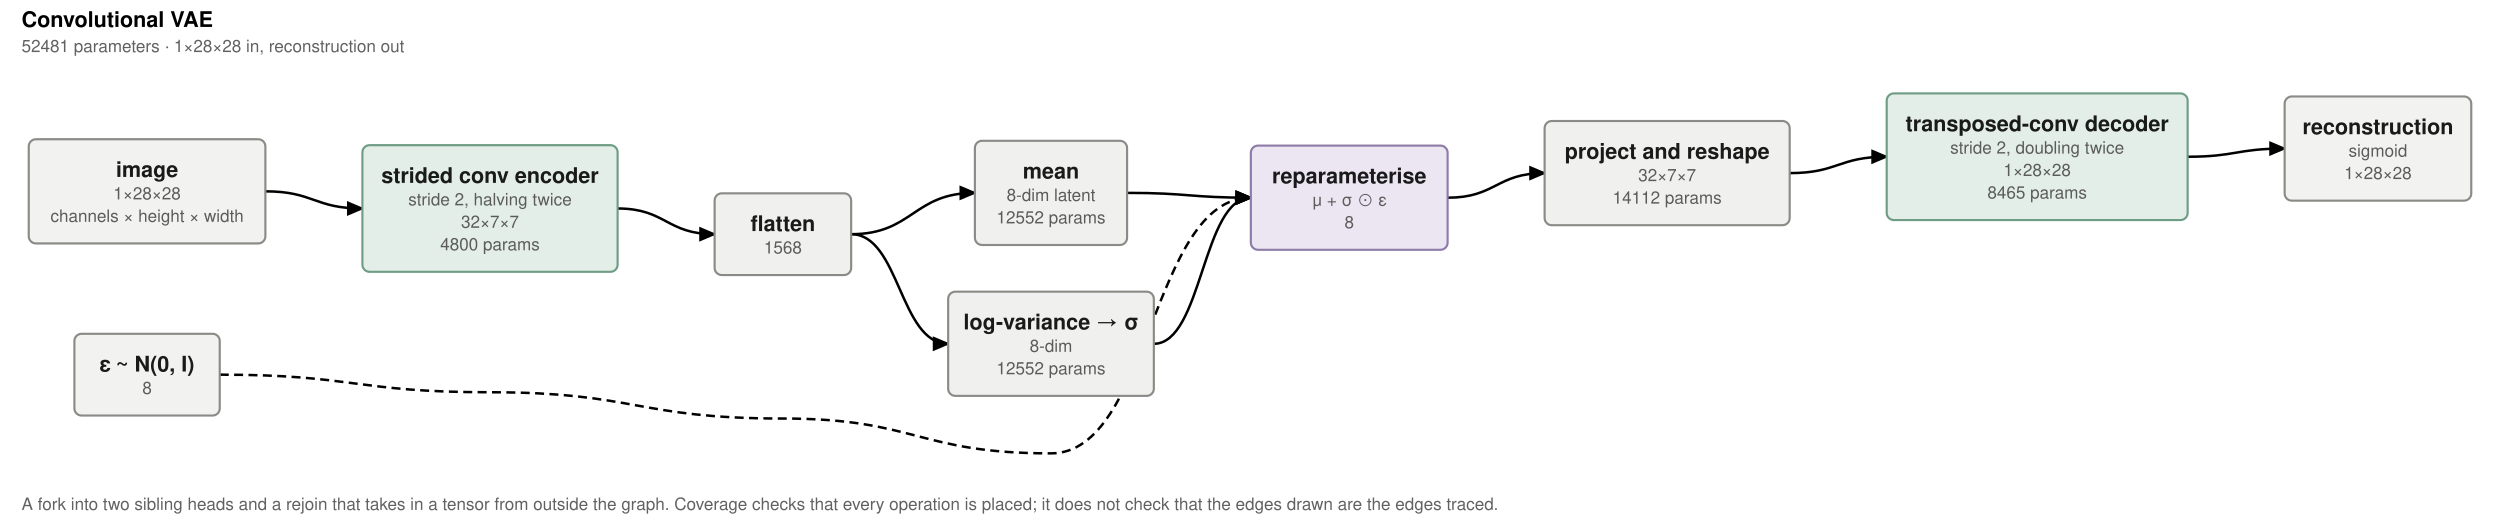
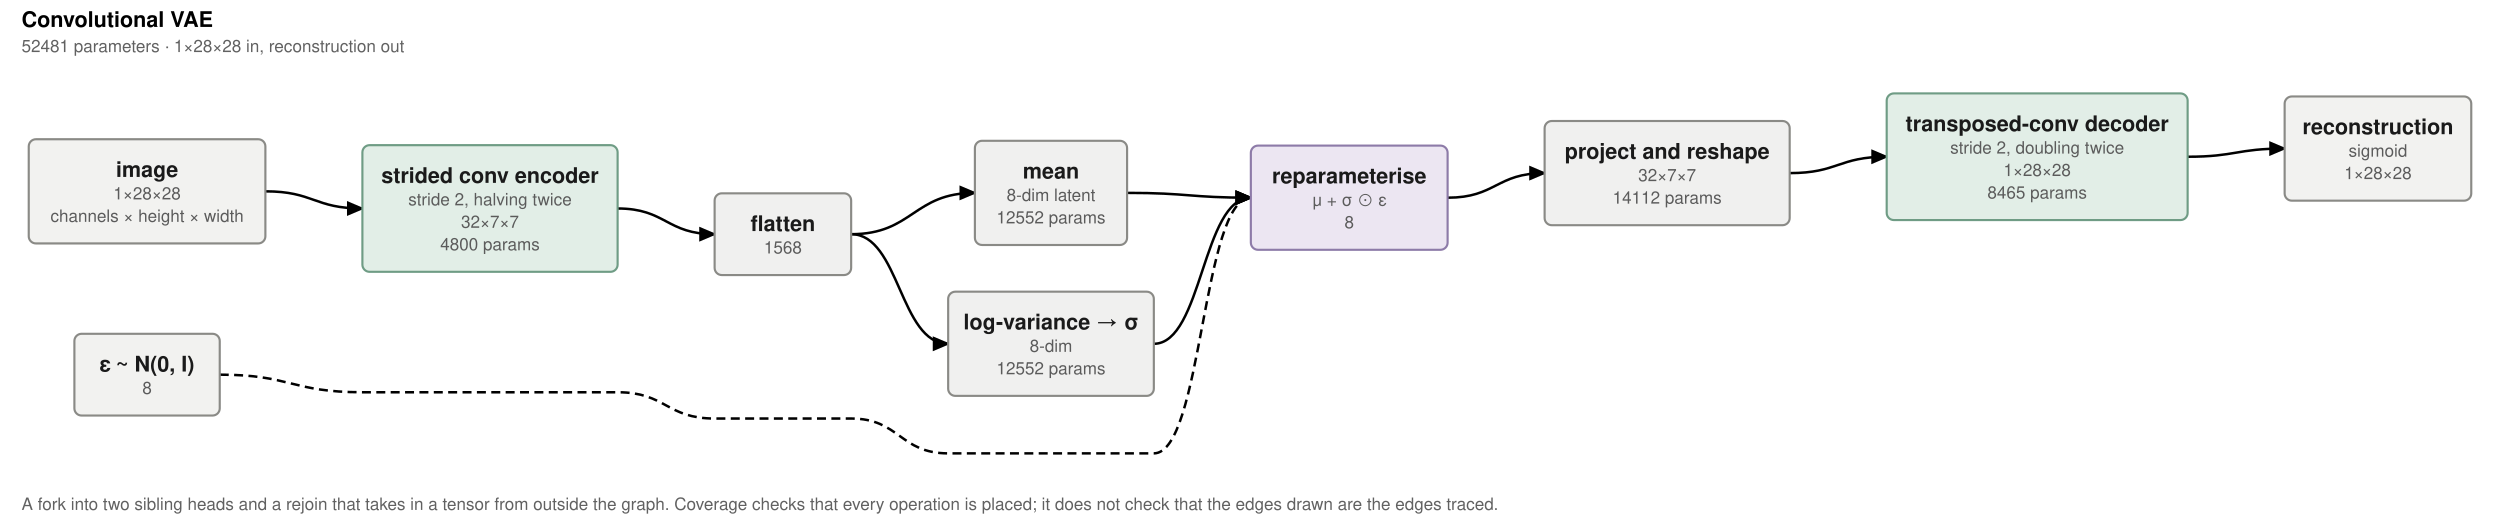
<svg xmlns="http://www.w3.org/2000/svg" class="draughtsman" role="img" aria-label="Convolutional VAE" viewBox="0 0 1391.64 295.37" width="1391.64" height="295.37">
  <defs>
    <marker id="ds-arrow" viewBox="0 0 8 8" refX="7" refY="4" markerWidth="7" markerHeight="7" orient="auto-start-reverse">
      <path d="M0 0.6 L8 4 L0 7.4 Z" style="fill:currentColor" />
    </marker>
  </defs>
  <text class="ds-title" x="12" y="15" style="font-family:'Helvetica Neue', Helvetica, Arial, sans-serif;font-size:12.0px;font-weight:600;fill:currentColor">Convolutional VAE</text>
  <text class="ds-subtitle" x="12" y="29" style="font-family:'Helvetica Neue', Helvetica, Arial, sans-serif;font-size:9.5px;fill:currentColor;opacity:0.62">52481 parameters · 1×28×28 in, reconstruction out</text>
  <g class="ds-body" transform="translate(0 36)">
    <path class="ds-edge ds-edge-solid" data-from="image" data-to="enc" d="M147.73 70.51 C174.73 70.51 174.73 80.06 201.73 80.06" style="fill:none;stroke:currentColor;stroke-width:1.4" marker-end="url(#ds-arrow)" />
    <path class="ds-edge ds-edge-solid" data-from="enc" data-to="flat" d="M343.8 80.06 C370.8 80.06 370.8 94.36 397.8 94.36" style="fill:none;stroke:currentColor;stroke-width:1.4" marker-end="url(#ds-arrow)" />
    <path class="ds-edge ds-edge-solid" data-from="flat" data-to="mu" d="M473.8 94.36 C508.24 94.36 508.24 71.37 542.68 71.37" style="fill:none;stroke:currentColor;stroke-width:1.4" marker-end="url(#ds-arrow)" />
    <path class="ds-edge ds-edge-solid" data-from="flat" data-to="sigma" d="M473.8 94.36 C500.8 94.36 500.8 155.37 527.8 155.37" style="fill:none;stroke:currentColor;stroke-width:1.4" marker-end="url(#ds-arrow)" />
-     <path class="ds-edge ds-edge-dashed" data-from="noise" data-to="sample" d="M122.32 172.56 C197.54 172.56 197.54 182.35 272.76 182.35 C354.28 182.35 354.28 196.98 435.8 196.98 C510.42 196.98 510.42 216.37 585.04 216.37 C640.66 216.37 640.66 74.05 696.29 74.05" style="fill:none;stroke:currentColor;stroke-width:1.4;stroke-dasharray:5 3" marker-end="url(#ds-arrow)" />
+     <path class="ds-edge ds-edge-dashed" data-from="noise" data-to="sample" d="M122.32 172.56 C162.02 172.56 162.02 182.35 201.73 182.35 C272.76 182.35 272.76 182.35 343.8 182.35 C370.8 182.35 370.8 196.98 397.8 196.98 C435.8 196.98 435.8 196.98 473.8 196.98 C500.8 196.98 500.8 216.37 527.8 216.37 C585.04 216.37 585.04 216.37 642.29 216.37 C669.29 216.37 669.29 74.05 696.29 74.05" style="fill:none;stroke:currentColor;stroke-width:1.4;stroke-dasharray:5 3" marker-end="url(#ds-arrow)" />
    <path class="ds-edge ds-edge-solid" data-from="mu" data-to="sample" d="M627.4 71.37 C661.85 71.37 661.85 74.05 696.29 74.05" style="fill:none;stroke:currentColor;stroke-width:1.4" marker-end="url(#ds-arrow)" />
    <path class="ds-edge ds-edge-solid" data-from="sigma" data-to="sample" d="M642.29 155.37 C669.29 155.37 669.29 74.05 696.29 74.05" style="fill:none;stroke:currentColor;stroke-width:1.4" marker-end="url(#ds-arrow)" />
    <path class="ds-edge ds-edge-solid" data-from="sample" data-to="lift" d="M805.82 74.05 C832.82 74.05 832.82 60.36 859.82 60.36" style="fill:none;stroke:currentColor;stroke-width:1.4" marker-end="url(#ds-arrow)" />
    <path class="ds-edge ds-edge-solid" data-from="lift" data-to="dec" d="M996.24 60.36 C1023.24 60.36 1023.24 51.25 1050.24 51.25" style="fill:none;stroke:currentColor;stroke-width:1.4" marker-end="url(#ds-arrow)" />
    <path class="ds-edge ds-edge-solid" data-from="dec" data-to="recon" d="M1217.76 51.25 C1244.76 51.25 1244.76 46.7 1271.76 46.7" style="fill:none;stroke:currentColor;stroke-width:1.4" marker-end="url(#ds-arrow)" />
    <g class="ds-stage ds-kind-input" data-stage="image">
      <rect x="16" y="41.51" width="131.73" height="58" rx="4" style="fill:#f2f2f0;stroke:#8a8a86;stroke-width:1.2" />
      <text x="81.87" y="62.51" text-anchor="middle" style="font-family:'Helvetica Neue', Helvetica, Arial, sans-serif;font-size:12.0px;font-weight:600;fill:#1a1a1a">image</text>
      <text x="81.87" y="75.01" text-anchor="middle" style="font-family:'Helvetica Neue', Helvetica, Arial, sans-serif;font-size:9.5px;fill:#5b5b5b">1×28×28</text>
      <text x="81.87" y="87.51" text-anchor="middle" style="font-family:'Helvetica Neue', Helvetica, Arial, sans-serif;font-size:9.5px;fill:#5b5b5b">channels × height × width</text>
    </g>
    <g class="ds-stage ds-kind-conv" data-stage="enc">
      <rect x="201.73" y="44.81" width="142.07" height="70.5" rx="4" style="fill:#e2eee7;stroke:#6f9c85;stroke-width:1.2" />
      <text x="272.76" y="65.81" text-anchor="middle" style="font-family:'Helvetica Neue', Helvetica, Arial, sans-serif;font-size:12.0px;font-weight:600;fill:#1a1a1a">strided conv encoder</text>
      <text x="272.76" y="78.31" text-anchor="middle" style="font-family:'Helvetica Neue', Helvetica, Arial, sans-serif;font-size:9.5px;fill:#5b5b5b">stride 2, halving twice</text>
      <text x="272.76" y="90.81" text-anchor="middle" style="font-family:'Helvetica Neue', Helvetica, Arial, sans-serif;font-size:9.5px;fill:#5b5b5b">32×7×7</text>
      <text x="272.76" y="103.31" text-anchor="middle" style="font-family:'Helvetica Neue', Helvetica, Arial, sans-serif;font-size:9.5px;fill:#5b5b5b">4800 params</text>
    </g>
    <g class="ds-stage ds-kind-op" data-stage="flat">
      <rect x="397.8" y="71.61" width="76" height="45.5" rx="4" style="fill:#f0f0ef;stroke:#8a8a86;stroke-width:1.2" />
      <text x="435.8" y="92.61" text-anchor="middle" style="font-family:'Helvetica Neue', Helvetica, Arial, sans-serif;font-size:12.0px;font-weight:600;fill:#1a1a1a">flatten</text>
      <text x="435.8" y="105.11" text-anchor="middle" style="font-family:'Helvetica Neue', Helvetica, Arial, sans-serif;font-size:9.5px;fill:#5b5b5b">1568</text>
    </g>
    <g class="ds-stage ds-kind-op" data-stage="mu">
      <rect x="542.68" y="42.37" width="84.72" height="58" rx="4" style="fill:#f0f0ef;stroke:#8a8a86;stroke-width:1.2" />
      <text x="585.04" y="63.37" text-anchor="middle" style="font-family:'Helvetica Neue', Helvetica, Arial, sans-serif;font-size:12.0px;font-weight:600;fill:#1a1a1a">mean</text>
      <text x="585.04" y="75.87" text-anchor="middle" style="font-family:'Helvetica Neue', Helvetica, Arial, sans-serif;font-size:9.5px;fill:#5b5b5b">8-dim latent</text>
      <text x="585.04" y="88.37" text-anchor="middle" style="font-family:'Helvetica Neue', Helvetica, Arial, sans-serif;font-size:9.5px;fill:#5b5b5b">12552 params</text>
    </g>
    <g class="ds-stage ds-kind-op" data-stage="sigma">
      <rect x="527.8" y="126.37" width="114.49" height="58" rx="4" style="fill:#f0f0ef;stroke:#8a8a86;stroke-width:1.2" />
      <text x="585.04" y="147.37" text-anchor="middle" style="font-family:'Helvetica Neue', Helvetica, Arial, sans-serif;font-size:12.0px;font-weight:600;fill:#1a1a1a">log-variance → σ</text>
      <text x="585.04" y="159.87" text-anchor="middle" style="font-family:'Helvetica Neue', Helvetica, Arial, sans-serif;font-size:9.5px;fill:#5b5b5b">8-dim</text>
      <text x="585.04" y="172.37" text-anchor="middle" style="font-family:'Helvetica Neue', Helvetica, Arial, sans-serif;font-size:9.5px;fill:#5b5b5b">12552 params</text>
    </g>
    <g class="ds-stage ds-kind-input" data-stage="noise">
      <rect x="41.41" y="149.81" width="80.91" height="45.5" rx="4" style="fill:#f2f2f0;stroke:#8a8a86;stroke-width:1.2" />
      <text x="81.87" y="170.81" text-anchor="middle" style="font-family:'Helvetica Neue', Helvetica, Arial, sans-serif;font-size:12.0px;font-weight:600;fill:#1a1a1a">ε ~ N(0, I)</text>
      <text x="81.87" y="183.31" text-anchor="middle" style="font-family:'Helvetica Neue', Helvetica, Arial, sans-serif;font-size:9.5px;fill:#5b5b5b">8</text>
    </g>
    <g class="ds-stage ds-kind-concat" data-stage="sample">
      <rect x="696.29" y="45.05" width="109.53" height="58" rx="4" style="fill:#ece6f2;stroke:#8d7ba8;stroke-width:1.2" />
      <text x="751.05" y="66.05" text-anchor="middle" style="font-family:'Helvetica Neue', Helvetica, Arial, sans-serif;font-size:12.0px;font-weight:600;fill:#1a1a1a">reparameterise</text>
      <text x="751.05" y="78.55" text-anchor="middle" style="font-family:'Helvetica Neue', Helvetica, Arial, sans-serif;font-size:9.5px;fill:#5b5b5b">μ + σ ⊙ ε</text>
      <text x="751.05" y="91.05" text-anchor="middle" style="font-family:'Helvetica Neue', Helvetica, Arial, sans-serif;font-size:9.5px;fill:#5b5b5b">8</text>
    </g>
    <g class="ds-stage ds-kind-op" data-stage="lift">
      <rect x="859.82" y="31.36" width="136.42" height="58" rx="4" style="fill:#f0f0ef;stroke:#8a8a86;stroke-width:1.2" />
      <text x="928.03" y="52.36" text-anchor="middle" style="font-family:'Helvetica Neue', Helvetica, Arial, sans-serif;font-size:12.0px;font-weight:600;fill:#1a1a1a">project and reshape</text>
      <text x="928.03" y="64.86" text-anchor="middle" style="font-family:'Helvetica Neue', Helvetica, Arial, sans-serif;font-size:9.5px;fill:#5b5b5b">32×7×7</text>
      <text x="928.03" y="77.36" text-anchor="middle" style="font-family:'Helvetica Neue', Helvetica, Arial, sans-serif;font-size:9.5px;fill:#5b5b5b">14112 params</text>
    </g>
    <g class="ds-stage ds-kind-conv" data-stage="dec">
      <rect x="1050.24" y="16" width="167.52" height="70.5" rx="4" style="fill:#e2eee7;stroke:#6f9c85;stroke-width:1.2" />
      <text x="1134" y="37" text-anchor="middle" style="font-family:'Helvetica Neue', Helvetica, Arial, sans-serif;font-size:12.0px;font-weight:600;fill:#1a1a1a">transposed-conv decoder</text>
      <text x="1134" y="49.5" text-anchor="middle" style="font-family:'Helvetica Neue', Helvetica, Arial, sans-serif;font-size:9.5px;fill:#5b5b5b">stride 2, doubling twice</text>
      <text x="1134" y="62" text-anchor="middle" style="font-family:'Helvetica Neue', Helvetica, Arial, sans-serif;font-size:9.5px;fill:#5b5b5b">1×28×28</text>
      <text x="1134" y="74.5" text-anchor="middle" style="font-family:'Helvetica Neue', Helvetica, Arial, sans-serif;font-size:9.5px;fill:#5b5b5b">8465 params</text>
    </g>
    <g class="ds-stage ds-kind-output" data-stage="recon">
      <rect x="1271.76" y="17.7" width="103.88" height="58" rx="4" style="fill:#f2f2f0;stroke:#8a8a86;stroke-width:1.2" />
      <text x="1323.7" y="38.7" text-anchor="middle" style="font-family:'Helvetica Neue', Helvetica, Arial, sans-serif;font-size:12.0px;font-weight:600;fill:#1a1a1a">reconstruction</text>
      <text x="1323.7" y="51.2" text-anchor="middle" style="font-family:'Helvetica Neue', Helvetica, Arial, sans-serif;font-size:9.5px;fill:#5b5b5b">sigmoid</text>
      <text x="1323.7" y="63.7" text-anchor="middle" style="font-family:'Helvetica Neue', Helvetica, Arial, sans-serif;font-size:9.5px;fill:#5b5b5b">1×28×28</text>
    </g>
  </g>
  <text class="ds-caption" x="12" y="283.87" style="font-family:'Helvetica Neue', Helvetica, Arial, sans-serif;font-size:9.5px;fill:currentColor;opacity:0.62">A fork into two sibling heads and a rejoin that takes in a tensor from outside the graph. Coverage checks that every operation is placed; it does not check that the edges drawn are the edges traced.</text>
</svg>
